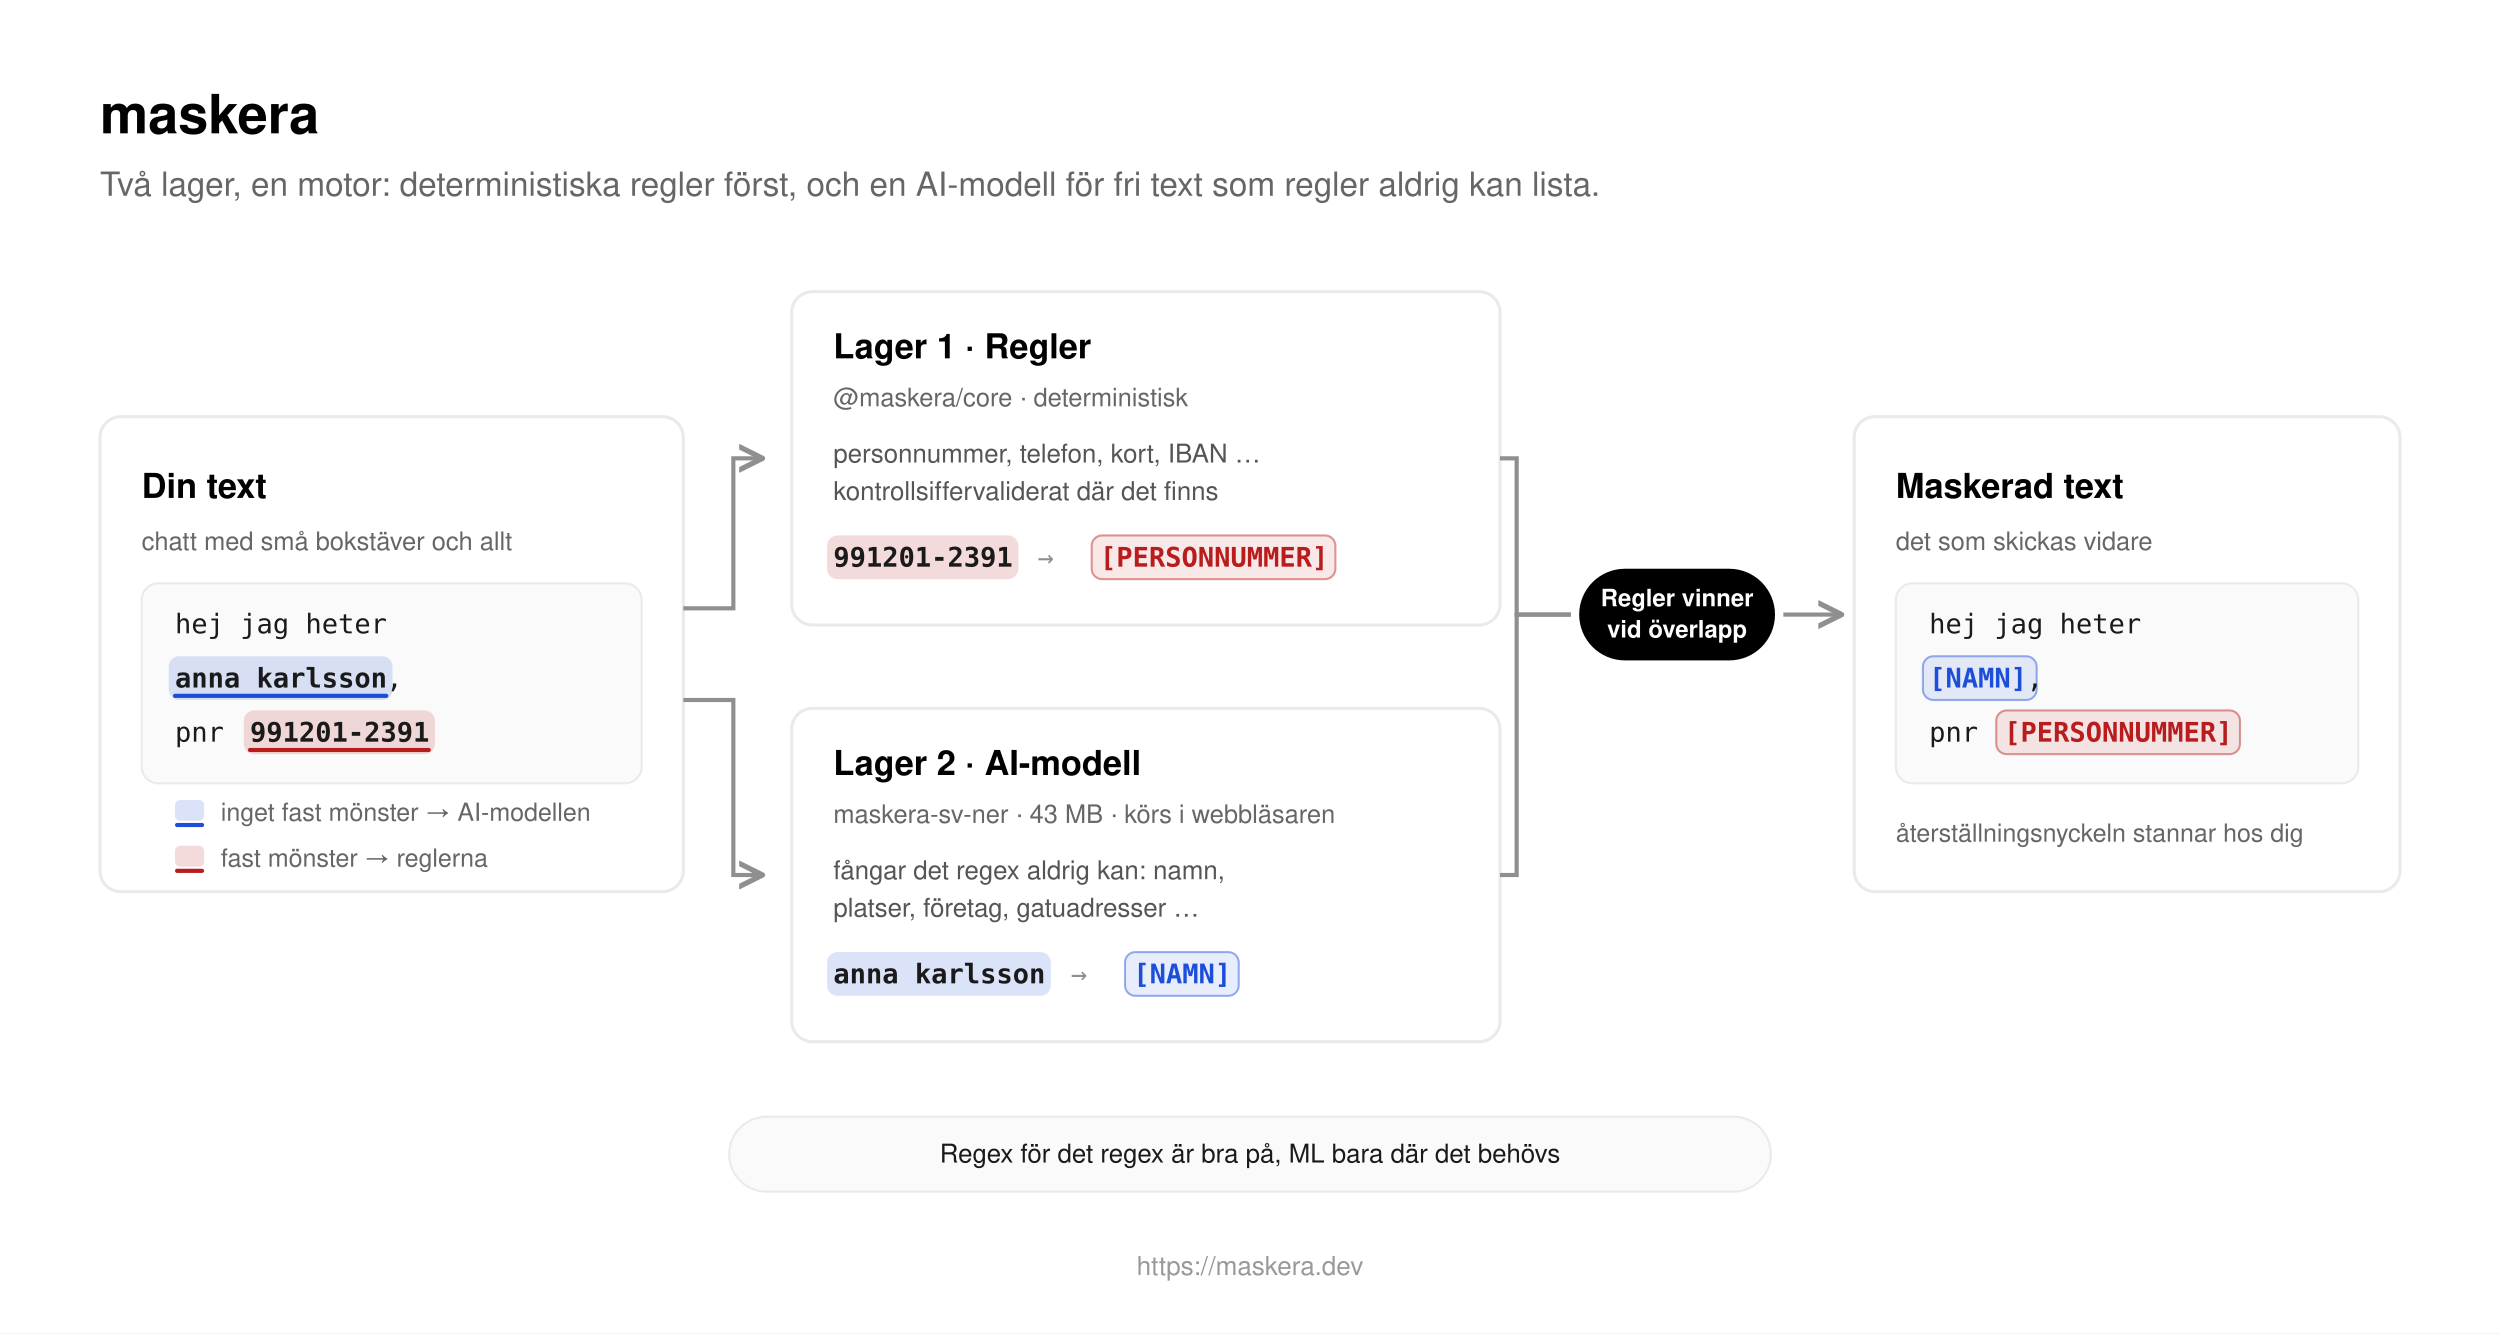
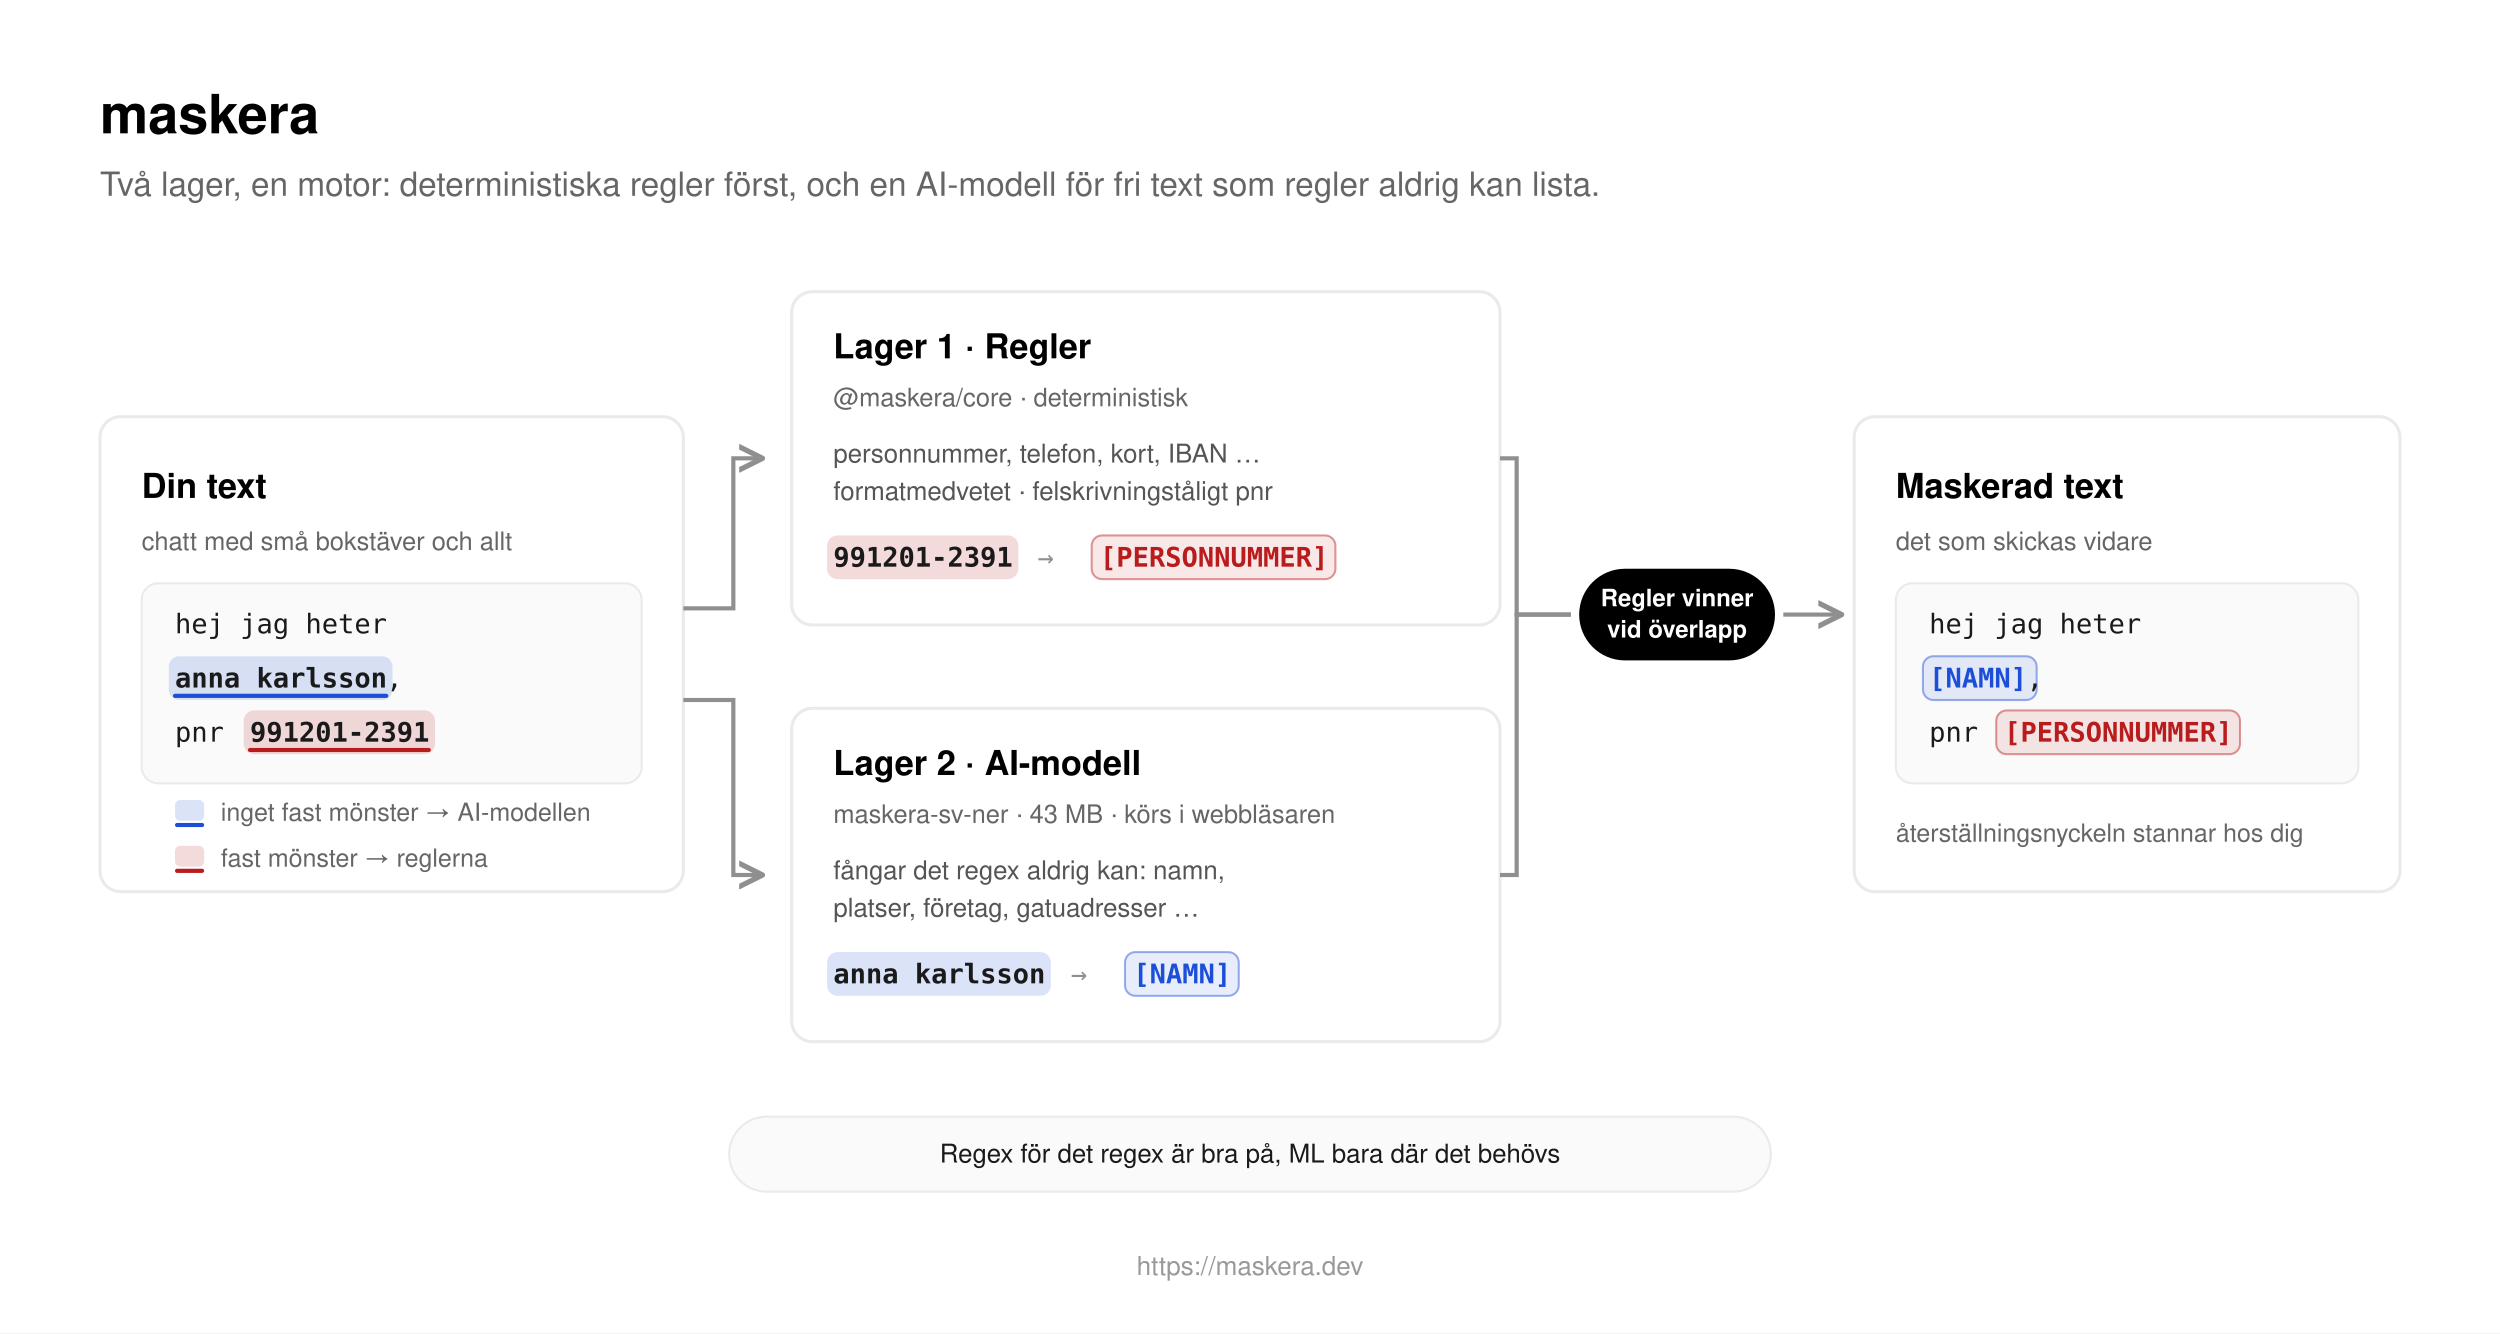
<svg xmlns="http://www.w3.org/2000/svg" viewBox="0 0 1200 640" font-family="Geist, -apple-system, BlinkMacSystemFont, 'Segoe UI', Helvetica, Arial, sans-serif">
  <defs>
    <marker id="arrow" viewBox="0 0 10 10" refX="8" refY="5" markerWidth="7" markerHeight="7" orient="auto-start-reverse">
      <path d="M 0 1 L 8 5 L 0 9" fill="none" stroke="#8f8f8f" stroke-width="1.8" stroke-linecap="round" stroke-linejoin="round" />
    </marker>
  </defs>
  <rect width="1200" height="640" fill="#ffffff" />
  <text x="48" y="64" font-size="26" font-weight="700" fill="#000000">maskera</text>
  <text x="48" y="94" font-size="16" fill="#666666">Två lager, en motor: deterministiska regler först, och en AI-modell för fri text som regler aldrig kan lista.</text>
  <rect x="48" y="200" width="280" height="228" rx="10" fill="#ffffff" stroke="#eaeaea" stroke-width="1.5" />
  <text x="68" y="239" font-size="16.5" font-weight="650" fill="#000000">Din text</text>
  <text x="68" y="264" font-size="12.2" fill="#666666">chatt med små bokstäver och allt</text>
  <rect x="68" y="280" width="240" height="96" rx="8" fill="#fafafa" stroke="#eaeaea" />
  <rect x="81" y="315" width="107.4" height="21" rx="5" fill="#1d4ed8" fill-opacity="0.16" />
  <line x1="84" y1="334" x2="185.4" y2="334" stroke="#1d4ed8" stroke-width="2" stroke-linecap="round" />
  <rect x="117" y="341" width="91.8" height="21" rx="5" fill="#b91c1c" fill-opacity="0.16" />
  <line x1="120" y1="360" x2="205.8" y2="360" stroke="#b91c1c" stroke-width="2" stroke-linecap="round" />
  <g font-family="'Geist Mono', ui-monospace, 'SF Mono', Menlo, monospace" font-size="13" fill="#1a1a1a" xml:space="preserve">
    <text x="84" y="304" textLength="101.4" lengthAdjust="spacingAndGlyphs">hej jag heter</text>
    <text x="84" y="330" textLength="101.4" lengthAdjust="spacingAndGlyphs" font-weight="600">anna karlsson</text>
    <text x="185.4" y="330" textLength="7.8" lengthAdjust="spacingAndGlyphs">,</text>
    <text x="84" y="356" textLength="23.4" lengthAdjust="spacingAndGlyphs">pnr</text>
    <text x="120" y="356" textLength="85.8" lengthAdjust="spacingAndGlyphs" font-weight="600">991201-2391</text>
  </g>
  <rect x="84" y="384" width="14" height="10" rx="2.5" fill="#1d4ed8" fill-opacity="0.16" />
  <line x1="85" y1="396" x2="97" y2="396" stroke="#1d4ed8" stroke-width="2" stroke-linecap="round" />
  <text x="106" y="394" font-size="12" fill="#666666">inget fast mönster → AI-modellen</text>
  <rect x="84" y="406" width="14" height="10" rx="2.5" fill="#b91c1c" fill-opacity="0.16" />
  <line x1="85" y1="418" x2="97" y2="418" stroke="#b91c1c" stroke-width="2" stroke-linecap="round" />
  <text x="106" y="416" font-size="12" fill="#666666">fast mönster → reglerna</text>
  <rect x="380" y="140" width="340" height="160" rx="10" fill="#ffffff" stroke="#eaeaea" stroke-width="1.5" />
  <text x="400" y="172" font-size="16.5" font-weight="650" fill="#000000">Lager 1 · Regler</text>
  <text x="400" y="195" font-size="12.2" fill="#666666">@maskera/core · deterministisk</text>
  <text x="400" y="222" font-size="12.4" fill="#555555">personnummer, telefon, kort, IBAN …</text>
-   <text x="400" y="240" font-size="12.4" fill="#555555">kontrollsiffervaliderat där det finns</text>
+   <text x="400" y="240" font-size="12.4" fill="#555555">formatmedvetet · felskrivningståligt pnr</text>
  <rect x="397" y="257" width="91.8" height="21" rx="5" fill="#b91c1c" fill-opacity="0.16" />
  <rect x="524" y="257" width="117" height="21" rx="5" fill="#b91c1c" fill-opacity="0.10" stroke="#b91c1c" stroke-opacity="0.45" />
  <g font-family="'Geist Mono', ui-monospace, 'SF Mono', Menlo, monospace" font-size="13" xml:space="preserve">
    <text x="400" y="272" textLength="85.8" lengthAdjust="spacingAndGlyphs" font-weight="650" fill="#1a1a1a">991201-2391</text>
    <text x="498" y="272" fill="#8f8f8f">→</text>
    <text x="528" y="272" textLength="109.2" lengthAdjust="spacingAndGlyphs" font-weight="650" fill="#b91c1c">[PERSONNUMMER]</text>
  </g>
  <rect x="380" y="340" width="340" height="160" rx="10" fill="#ffffff" stroke="#eaeaea" stroke-width="1.5" />
  <text x="400" y="372" font-size="16.5" font-weight="650" fill="#000000">Lager 2 · AI-modell</text>
  <text x="400" y="395" font-size="12.2" fill="#666666">maskera-sv-ner · 43 MB · körs i webbläsaren</text>
  <text x="400" y="422" font-size="12.4" fill="#555555">fångar det regex aldrig kan: namn,</text>
  <text x="400" y="440" font-size="12.4" fill="#555555">platser, företag, gatuadresser …</text>
  <rect x="397" y="457" width="107.4" height="21" rx="5" fill="#1d4ed8" fill-opacity="0.16" />
  <rect x="540" y="457" width="54.6" height="21" rx="5" fill="#1d4ed8" fill-opacity="0.10" stroke="#1d4ed8" stroke-opacity="0.45" />
  <g font-family="'Geist Mono', ui-monospace, 'SF Mono', Menlo, monospace" font-size="13" xml:space="preserve">
    <text x="400" y="472" textLength="101.4" lengthAdjust="spacingAndGlyphs" font-weight="650" fill="#1a1a1a">anna karlsson</text>
    <text x="514" y="472" fill="#8f8f8f">→</text>
    <text x="544" y="472" textLength="46.8" lengthAdjust="spacingAndGlyphs" font-weight="650" fill="#1d4ed8">[NAMN]</text>
  </g>
  <rect x="758" y="273" width="94" height="44" rx="22" fill="#000000" />
  <text x="805" y="291" font-size="11.5" font-weight="600" fill="#ffffff" text-anchor="middle">Regler vinner</text>
  <text x="805" y="306" font-size="11.5" font-weight="600" fill="#ffffff" text-anchor="middle">vid överlapp</text>
  <rect x="890" y="200" width="262" height="228" rx="10" fill="#ffffff" stroke="#eaeaea" stroke-width="1.5" />
  <text x="910" y="239" font-size="16.5" font-weight="650" fill="#000000">Maskerad text</text>
  <text x="910" y="264" font-size="12.2" fill="#666666">det som skickas vidare</text>
  <rect x="910" y="280" width="222" height="96" rx="8" fill="#fafafa" stroke="#eaeaea" />
  <rect x="923" y="315" width="54.6" height="21" rx="5" fill="#1d4ed8" fill-opacity="0.10" stroke="#1d4ed8" stroke-opacity="0.45" />
  <rect x="958.2" y="341" width="117" height="21" rx="5" fill="#b91c1c" fill-opacity="0.10" stroke="#b91c1c" stroke-opacity="0.45" />
  <g font-family="'Geist Mono', ui-monospace, 'SF Mono', Menlo, monospace" font-size="13" fill="#1a1a1a" xml:space="preserve">
    <text x="926" y="304" textLength="101.4" lengthAdjust="spacingAndGlyphs">hej jag heter</text>
    <text x="926" y="330" textLength="46.8" lengthAdjust="spacingAndGlyphs" font-weight="650" fill="#1d4ed8">[NAMN]</text>
    <text x="972.8" y="330" textLength="7.8" lengthAdjust="spacingAndGlyphs">,</text>
    <text x="926" y="356" textLength="23.4" lengthAdjust="spacingAndGlyphs">pnr</text>
    <text x="962" y="356" textLength="109.2" lengthAdjust="spacingAndGlyphs" font-weight="650" fill="#b91c1c">[PERSONNUMMER]</text>
  </g>
  <text x="910" y="404" font-size="12" fill="#666666">återställningsnyckeln stannar hos dig</text>
  <path d="M 328 292 H 352 V 220 H 366" fill="none" stroke="#8f8f8f" stroke-width="2" marker-end="url(#arrow)" />
  <path d="M 328 336 H 352 V 420 H 366" fill="none" stroke="#8f8f8f" stroke-width="2" marker-end="url(#arrow)" />
  <path d="M 720 220 H 728 V 295 H 754" fill="none" stroke="#8f8f8f" stroke-width="2" />
  <path d="M 720 420 H 728 V 295 H 754" fill="none" stroke="#8f8f8f" stroke-width="2" />
  <path d="M 856 295 H 884" fill="none" stroke="#8f8f8f" stroke-width="2" marker-end="url(#arrow)" />
  <rect x="350" y="536" width="500" height="36" rx="18" fill="#fafafa" stroke="#eaeaea" />
  <text x="600" y="558" font-size="12.4" fill="#1a1a1a" text-anchor="middle">Regex för det regex är bra på, ML bara där det behövs</text>
  <text x="600" y="612" font-size="12.5" fill="#999999" text-anchor="middle">https://maskera.dev</text>
</svg>
